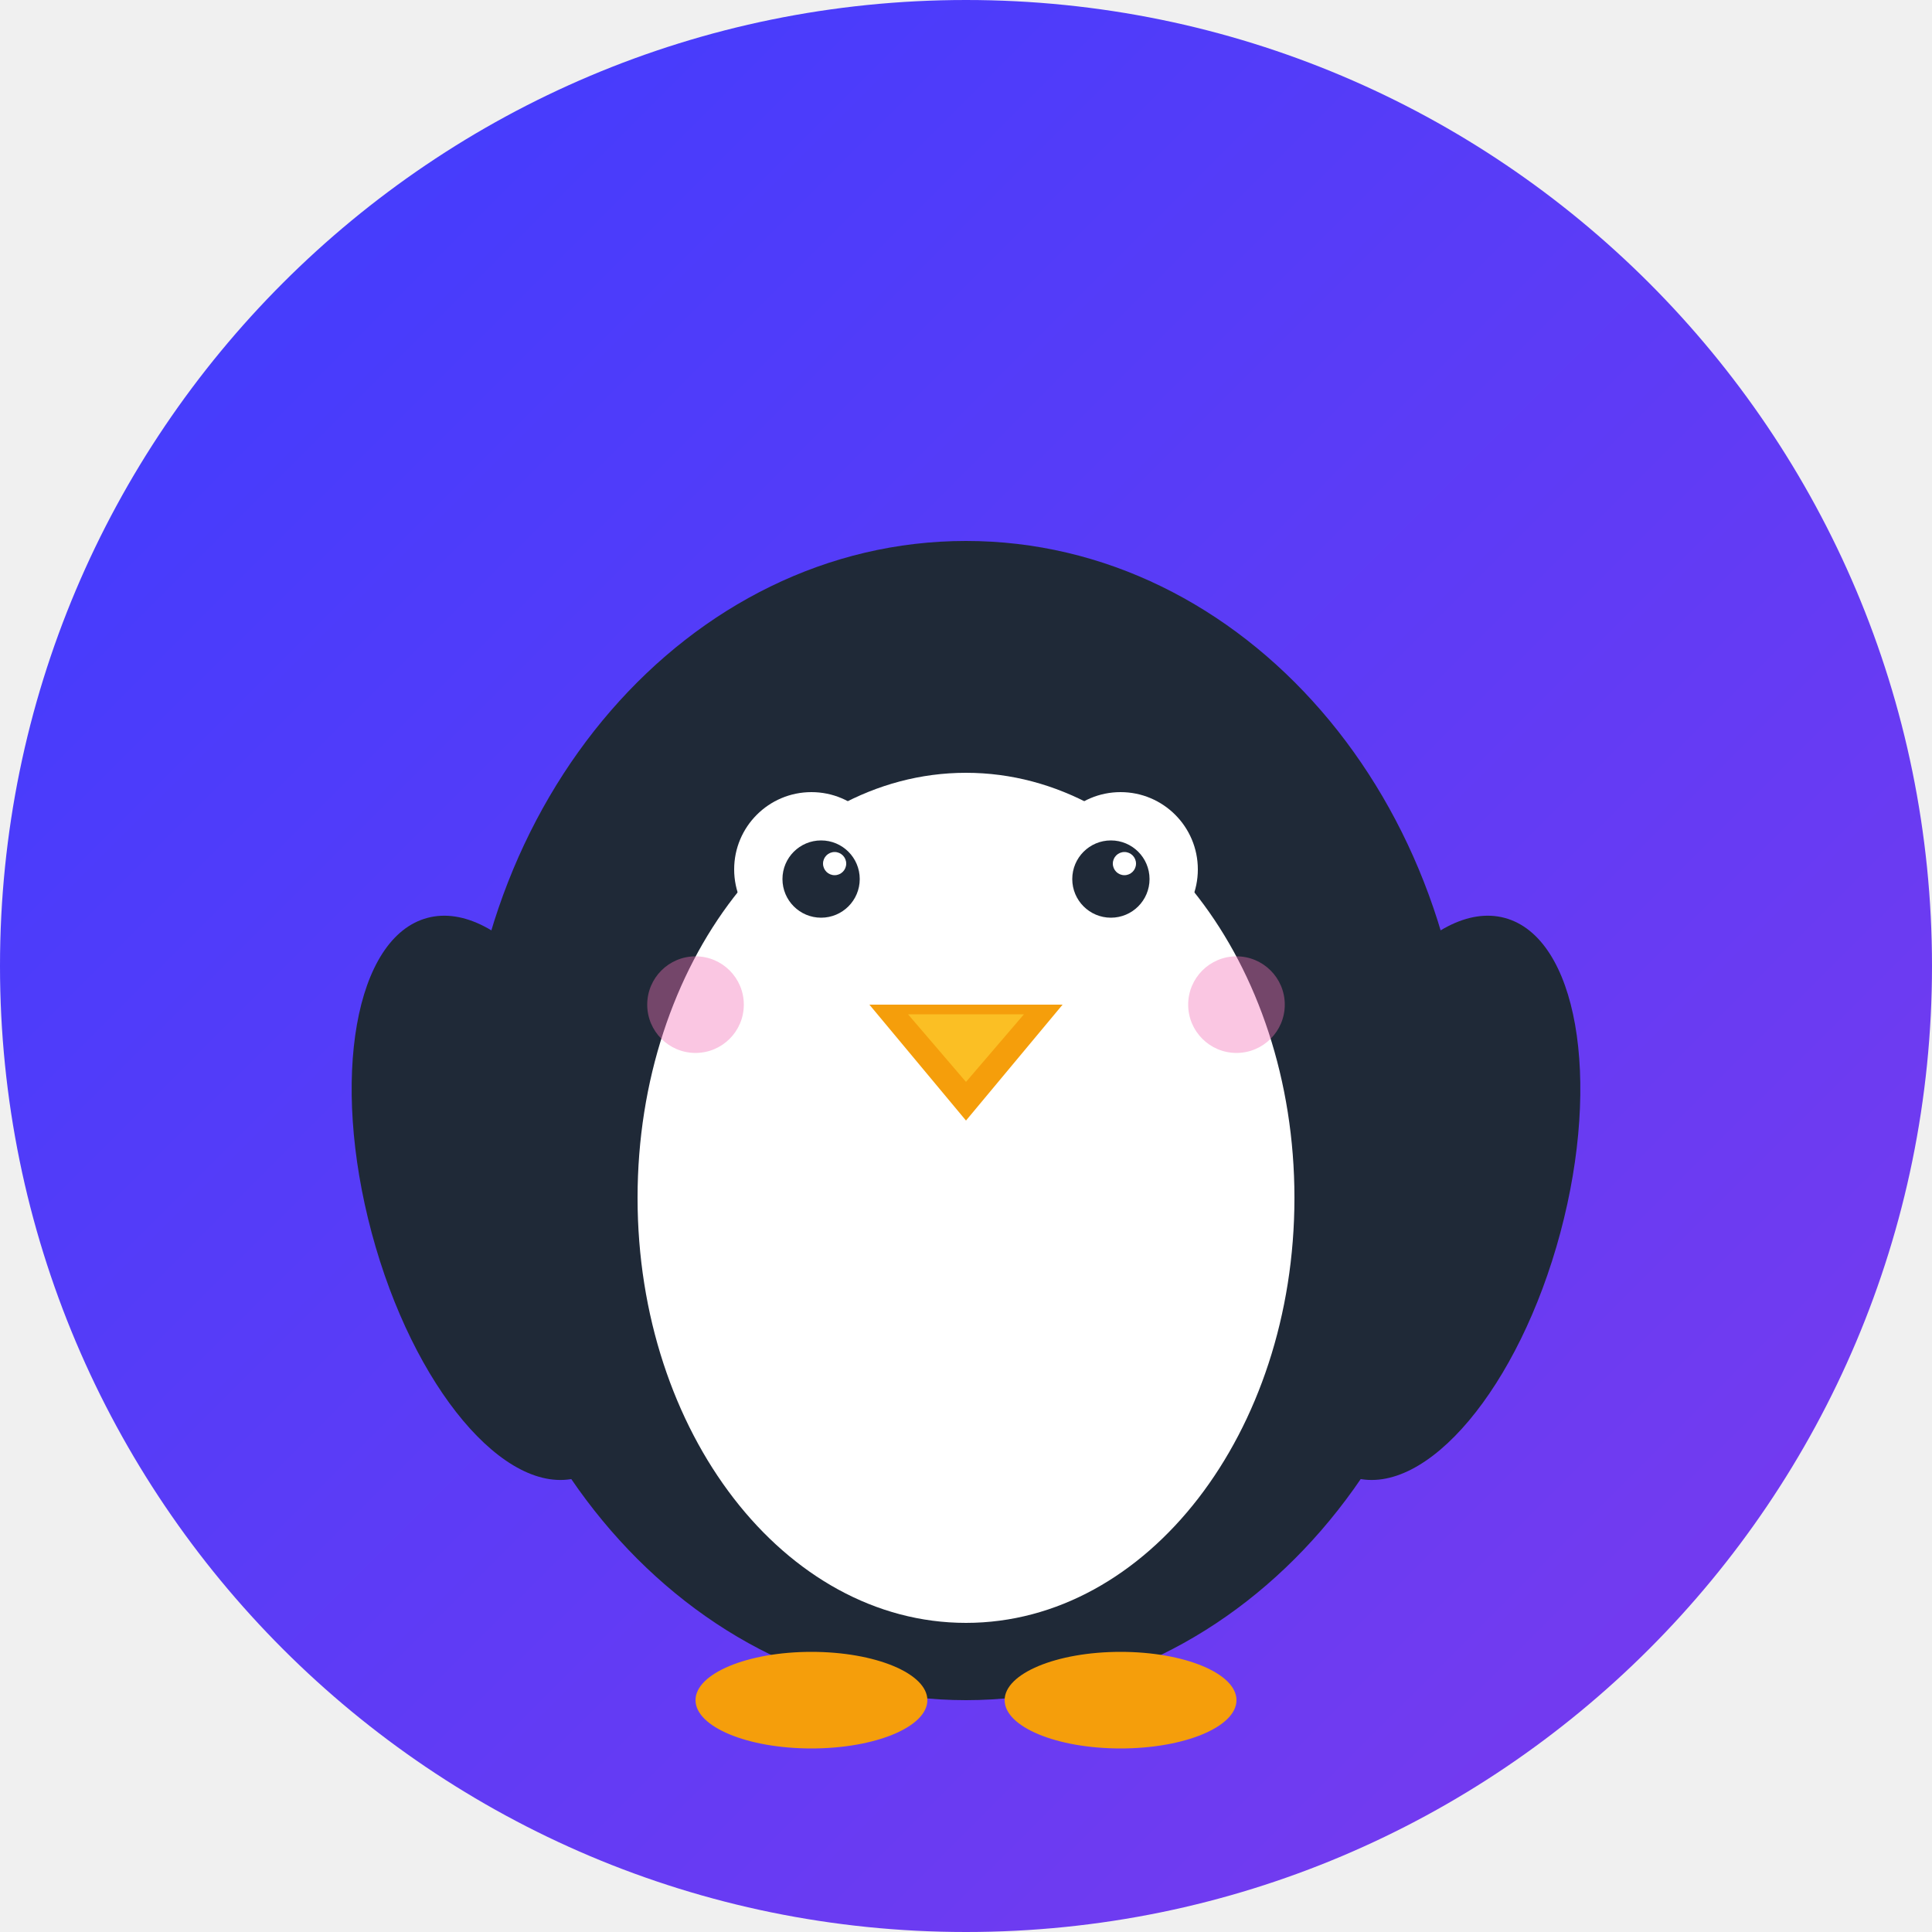
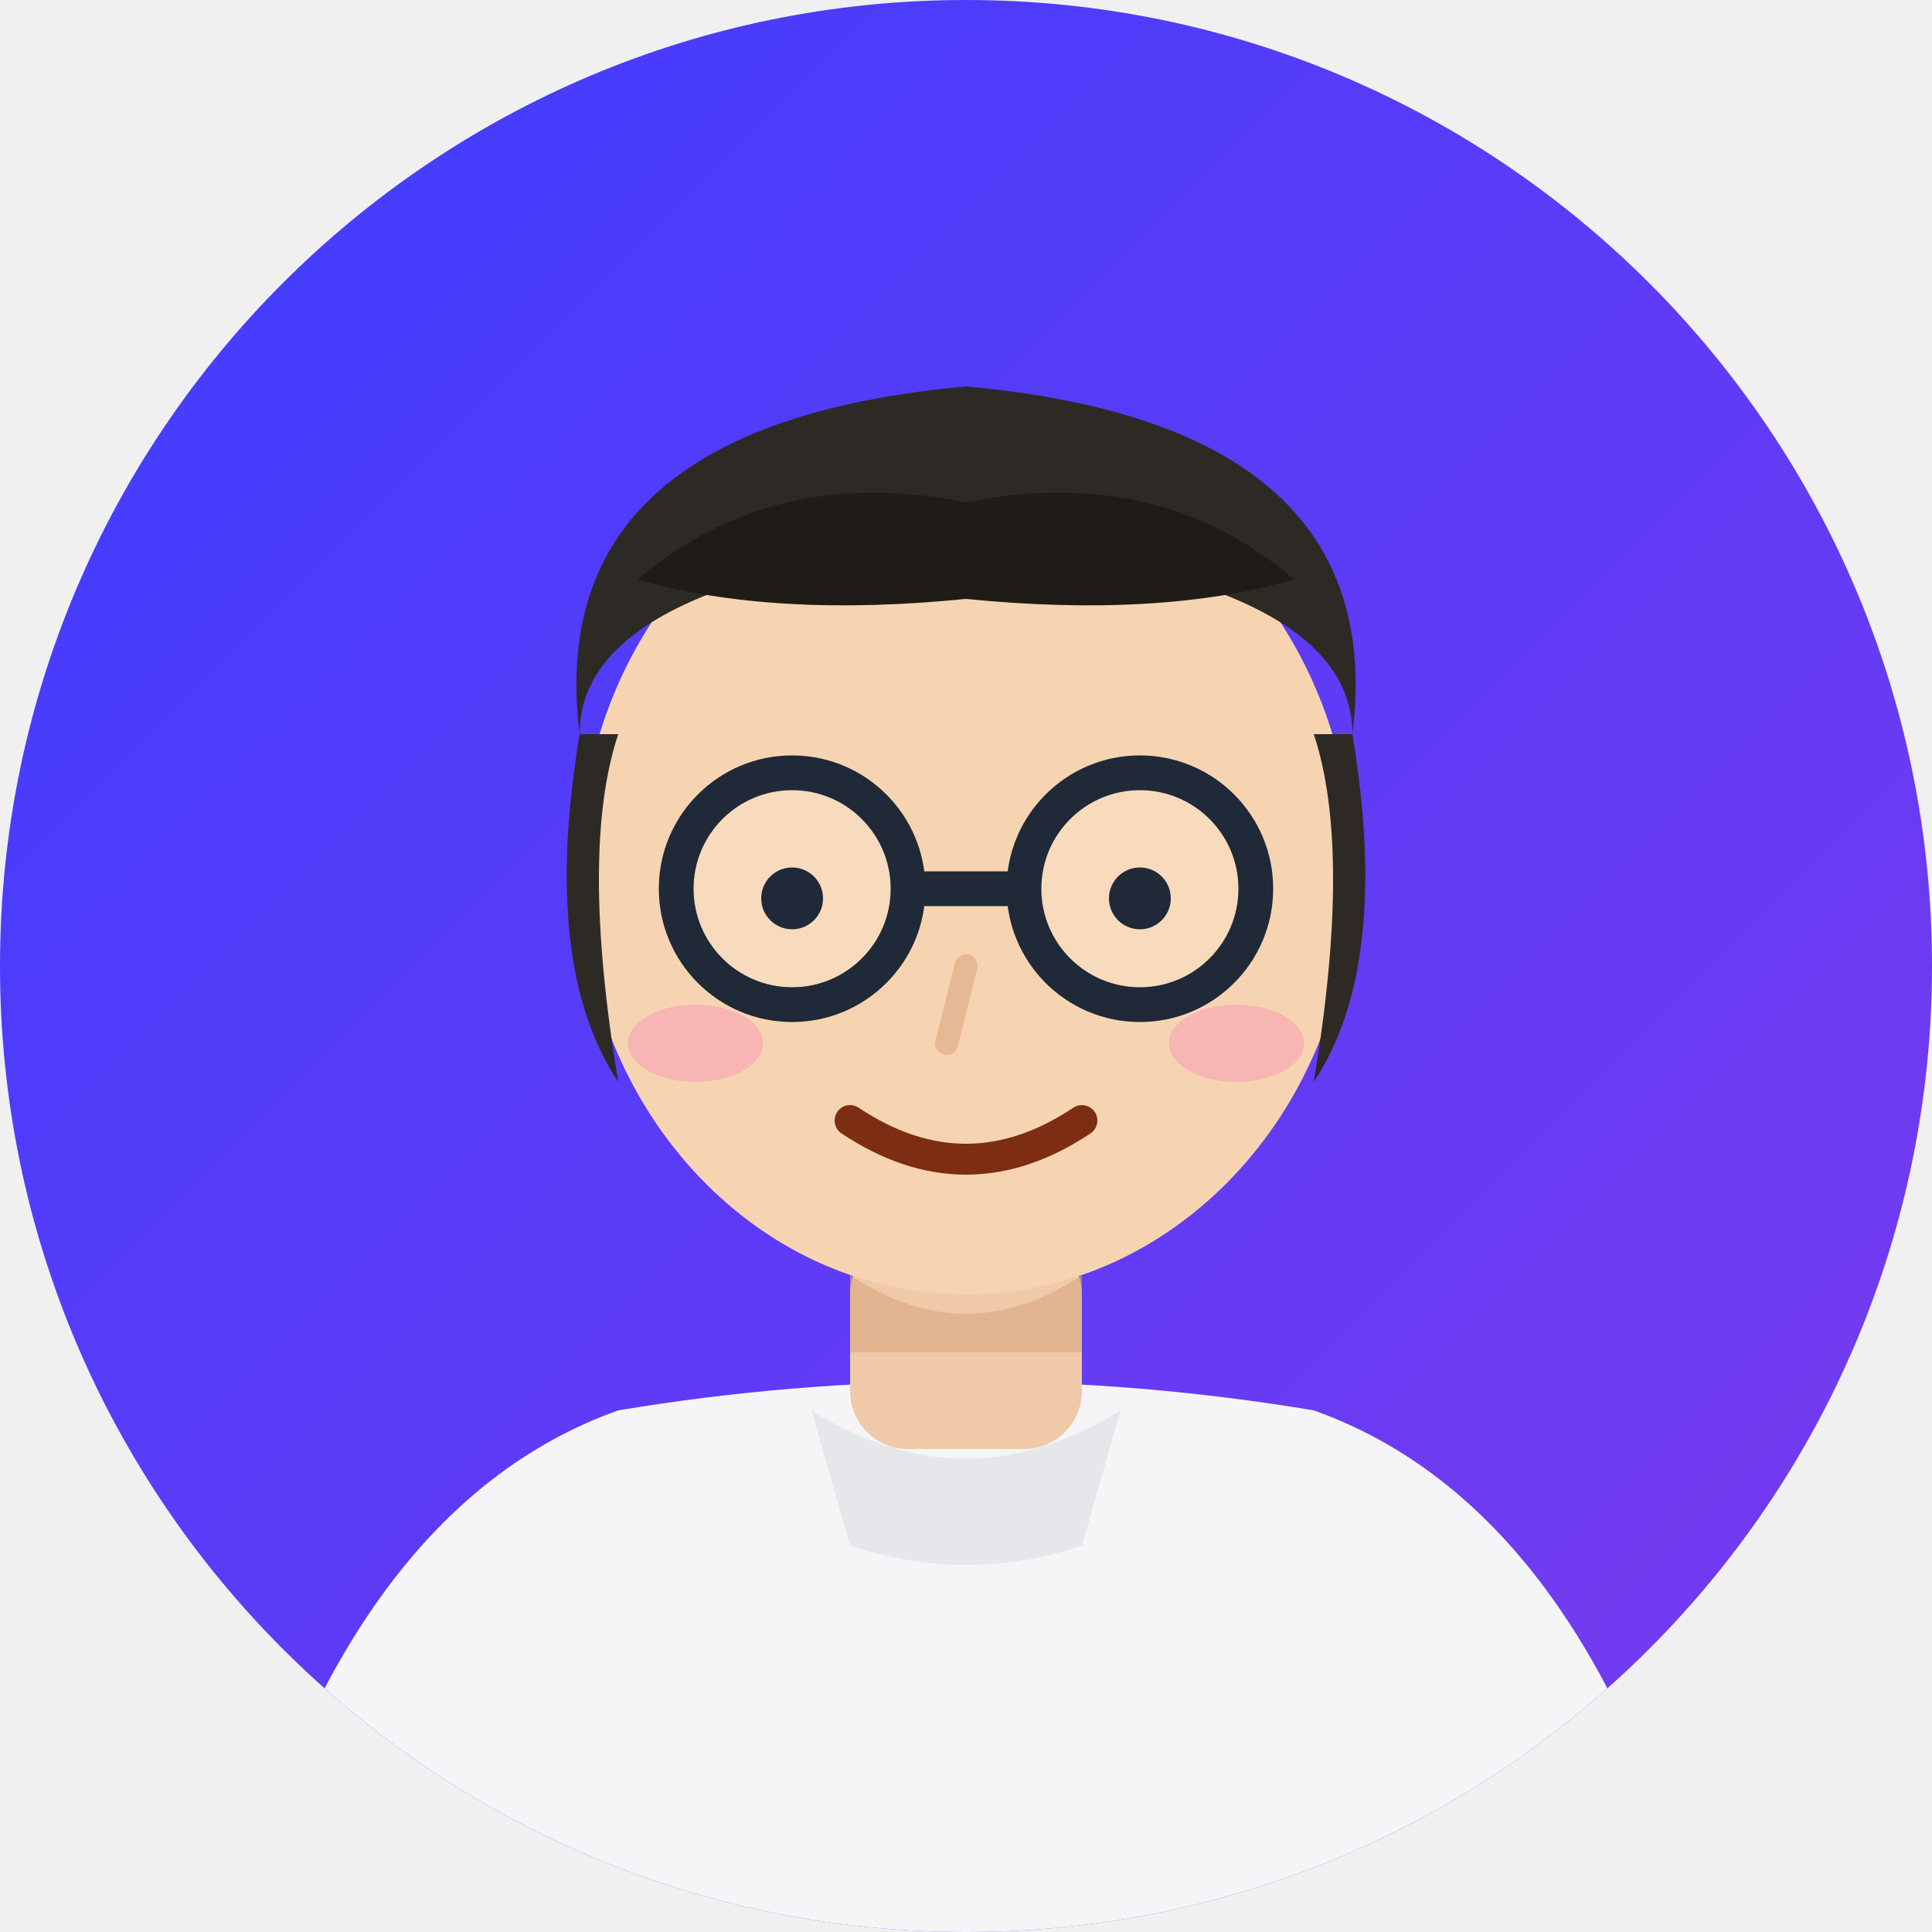
<svg xmlns="http://www.w3.org/2000/svg" viewBox="0 0 100 100" width="100" height="100">
  <defs>
    <linearGradient id="jaceBg" x1="0%" y1="0%" x2="100%" y2="100%">
      <stop offset="0%" stop-color="#3D3DFF" />
      <stop offset="100%" stop-color="#7C3AED" />
    </linearGradient>
+     <clipPath id="circleClip">
+       <circle cx="50" cy="50" r="50" />
+     </clipPath>
  </defs>
  <rect width="100" height="100" rx="50" fill="url(#jaceBg)" />
-   <ellipse cx="26" cy="62" rx="7" ry="15" fill="#1F2937" transform="rotate(-15 26 62)" />
-   <ellipse cx="74" cy="62" rx="7" ry="15" fill="#1F2937" transform="rotate(15 74 62)" />
-   <ellipse cx="50" cy="58" rx="26" ry="30" fill="#1F2937" />
-   <ellipse cx="50" cy="62" rx="17" ry="22" fill="#FFFFFF" />
-   <circle cx="42" cy="45" r="4" fill="white" />
-   <circle cx="42.5" cy="45.5" r="2" fill="#1F2937" />
-   <circle cx="43.2" cy="44.7" r="0.6" fill="white" />
-   <circle cx="58" cy="45" r="4" fill="white" />
-   <circle cx="57.5" cy="45.5" r="2" fill="#1F2937" />
-   <circle cx="58.2" cy="44.7" r="0.6" fill="white" />
-   <path d="M 45 52 L 55 52 L 50 58 Z" fill="#F59E0B" />
-   <path d="M 47 52.5 L 53 52.5 L 50 56 Z" fill="#FBBF24" />
-   <ellipse cx="42" cy="88" rx="6" ry="2.5" fill="#F59E0B" />
-   <ellipse cx="58" cy="88" rx="6" ry="2.5" fill="#F59E0B" />
-   <circle cx="36" cy="52" r="2.5" fill="rgba(244, 114, 182, 0.4)" />
-   <circle cx="64" cy="52" r="2.5" fill="rgba(244, 114, 182, 0.4)" />
+   <g clip-path="url(#circleClip)">
+     <path d="M 12 100 Q 18 78 32 73 Q 50 70 68 73 Q 82 78 88 100 Z" fill="#F5F5F7" />
+     <path d="M 42 73 Q 50 78 58 73 L 56 80 Q 50 82 44 80 Z" fill="#E5E7EB" />
+     <rect x="44" y="64" width="12" height="11" rx="3" fill="#EFC9A8" />
+     <path d="M 44 66 Q 50 70 56 66 L 56 70 L 44 70 Z" fill="#D9A77F" opacity="0.6" />
+     <ellipse cx="50" cy="45" rx="20" ry="22" fill="#F7D4B1" />
+     <path d="M 30 38 Q 28 22 50 20 Q 72 22 70 38 Q 70 30 50 28 Q 30 30 30 38 Z" fill="#2D2A26" />
+     <path d="M 33 30 Q 40 24 50 26 Q 60 24 67 30 Q 60 32 50 31 Q 40 32 33 30 Z" fill="#1F1C18" />
+     <path d="M 30 38 Q 28 50 32 56 Q 30 44 32 38 Z" fill="#2D2A26" />
+     <path d="M 70 38 Q 72 50 68 56 Q 70 44 68 38 Z" fill="#2D2A26" />
+     <circle cx="41" cy="46" r="6" stroke="#1F2937" stroke-width="1.8" fill="rgba(255,255,255,0.15)" />
+     <circle cx="59" cy="46" r="6" stroke="#1F2937" stroke-width="1.8" fill="rgba(255,255,255,0.15)" />
+     <line x1="47" y1="46" x2="53" y2="46" stroke="#1F2937" stroke-width="1.8" />
+     <circle cx="41" cy="46.5" r="1.6" fill="#1F2937" />
+     <circle cx="59" cy="46.5" r="1.6" fill="#1F2937" />
+     <ellipse cx="36" cy="54" rx="3.5" ry="2" fill="rgba(244, 114, 182, 0.32)" />
+     <ellipse cx="64" cy="54" rx="3.5" ry="2" fill="rgba(244, 114, 182, 0.32)" />
+     <path d="M 44 58 Q 50 62 56 58" stroke="#7C2D12" stroke-width="1.6" fill="none" stroke-linecap="round" />
+     <path d="M 50 50 L 49 54" stroke="#D9A77F" stroke-width="1.2" fill="none" stroke-linecap="round" opacity="0.6" />
+   </g>
</svg>
